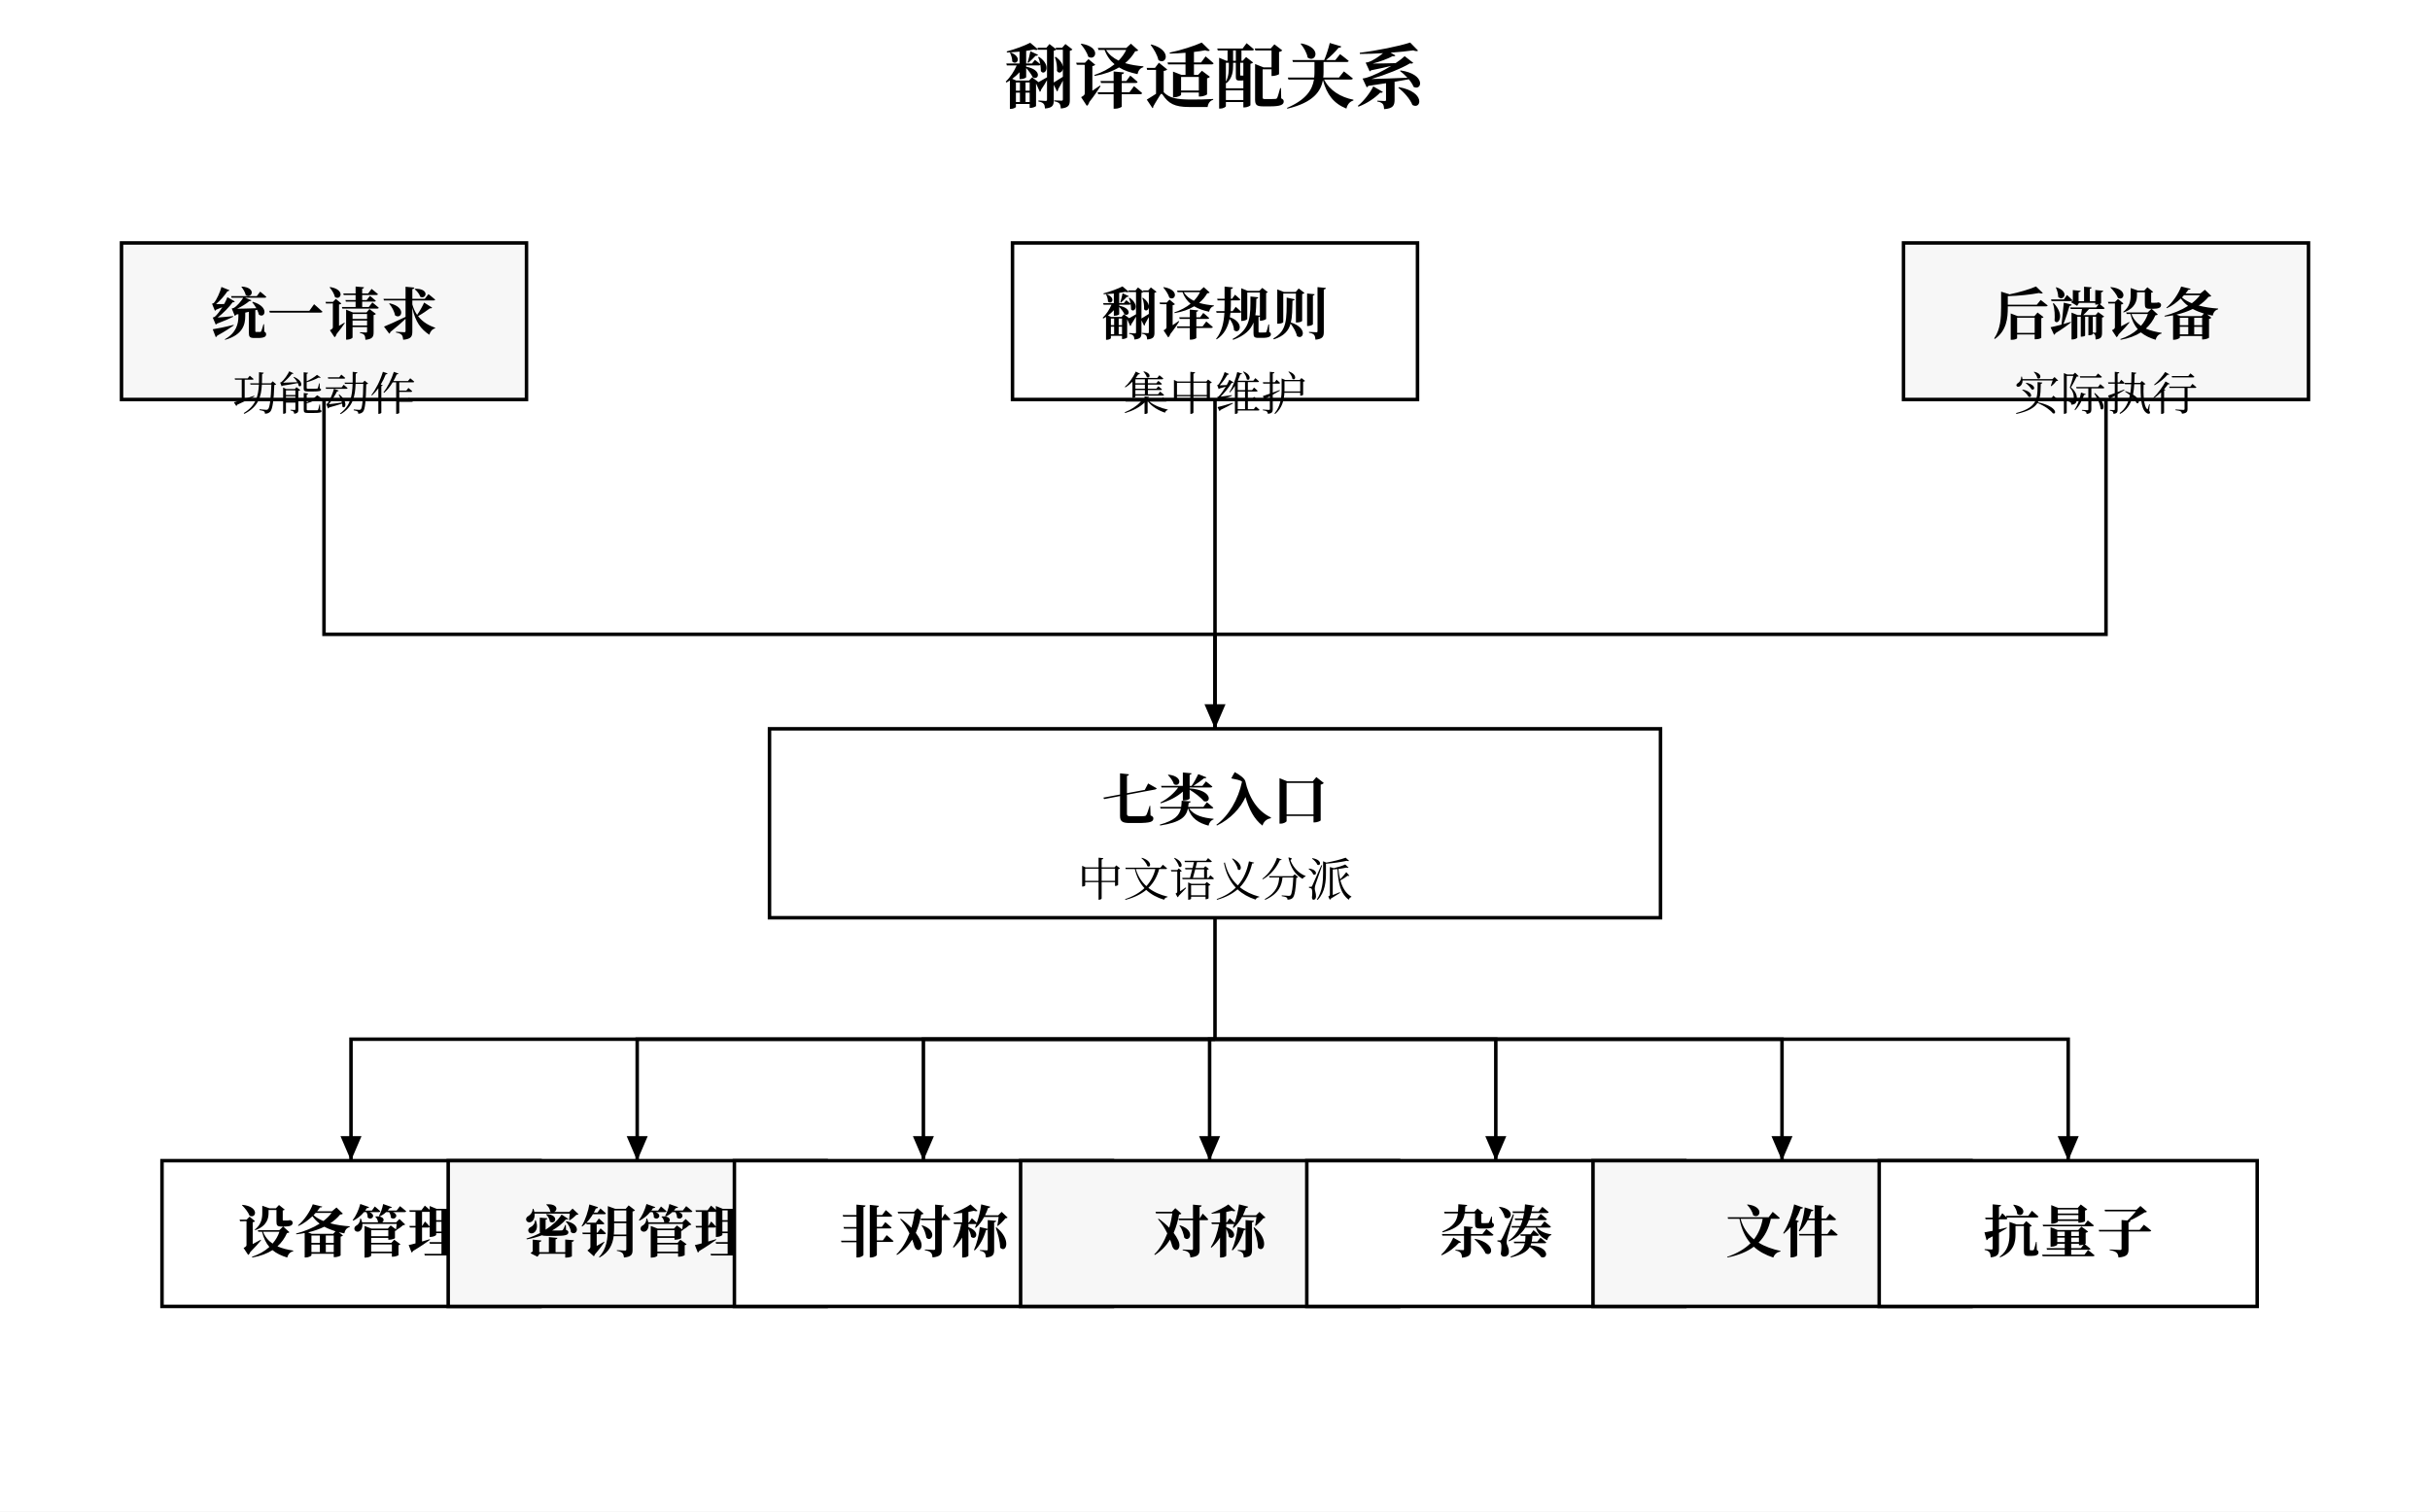
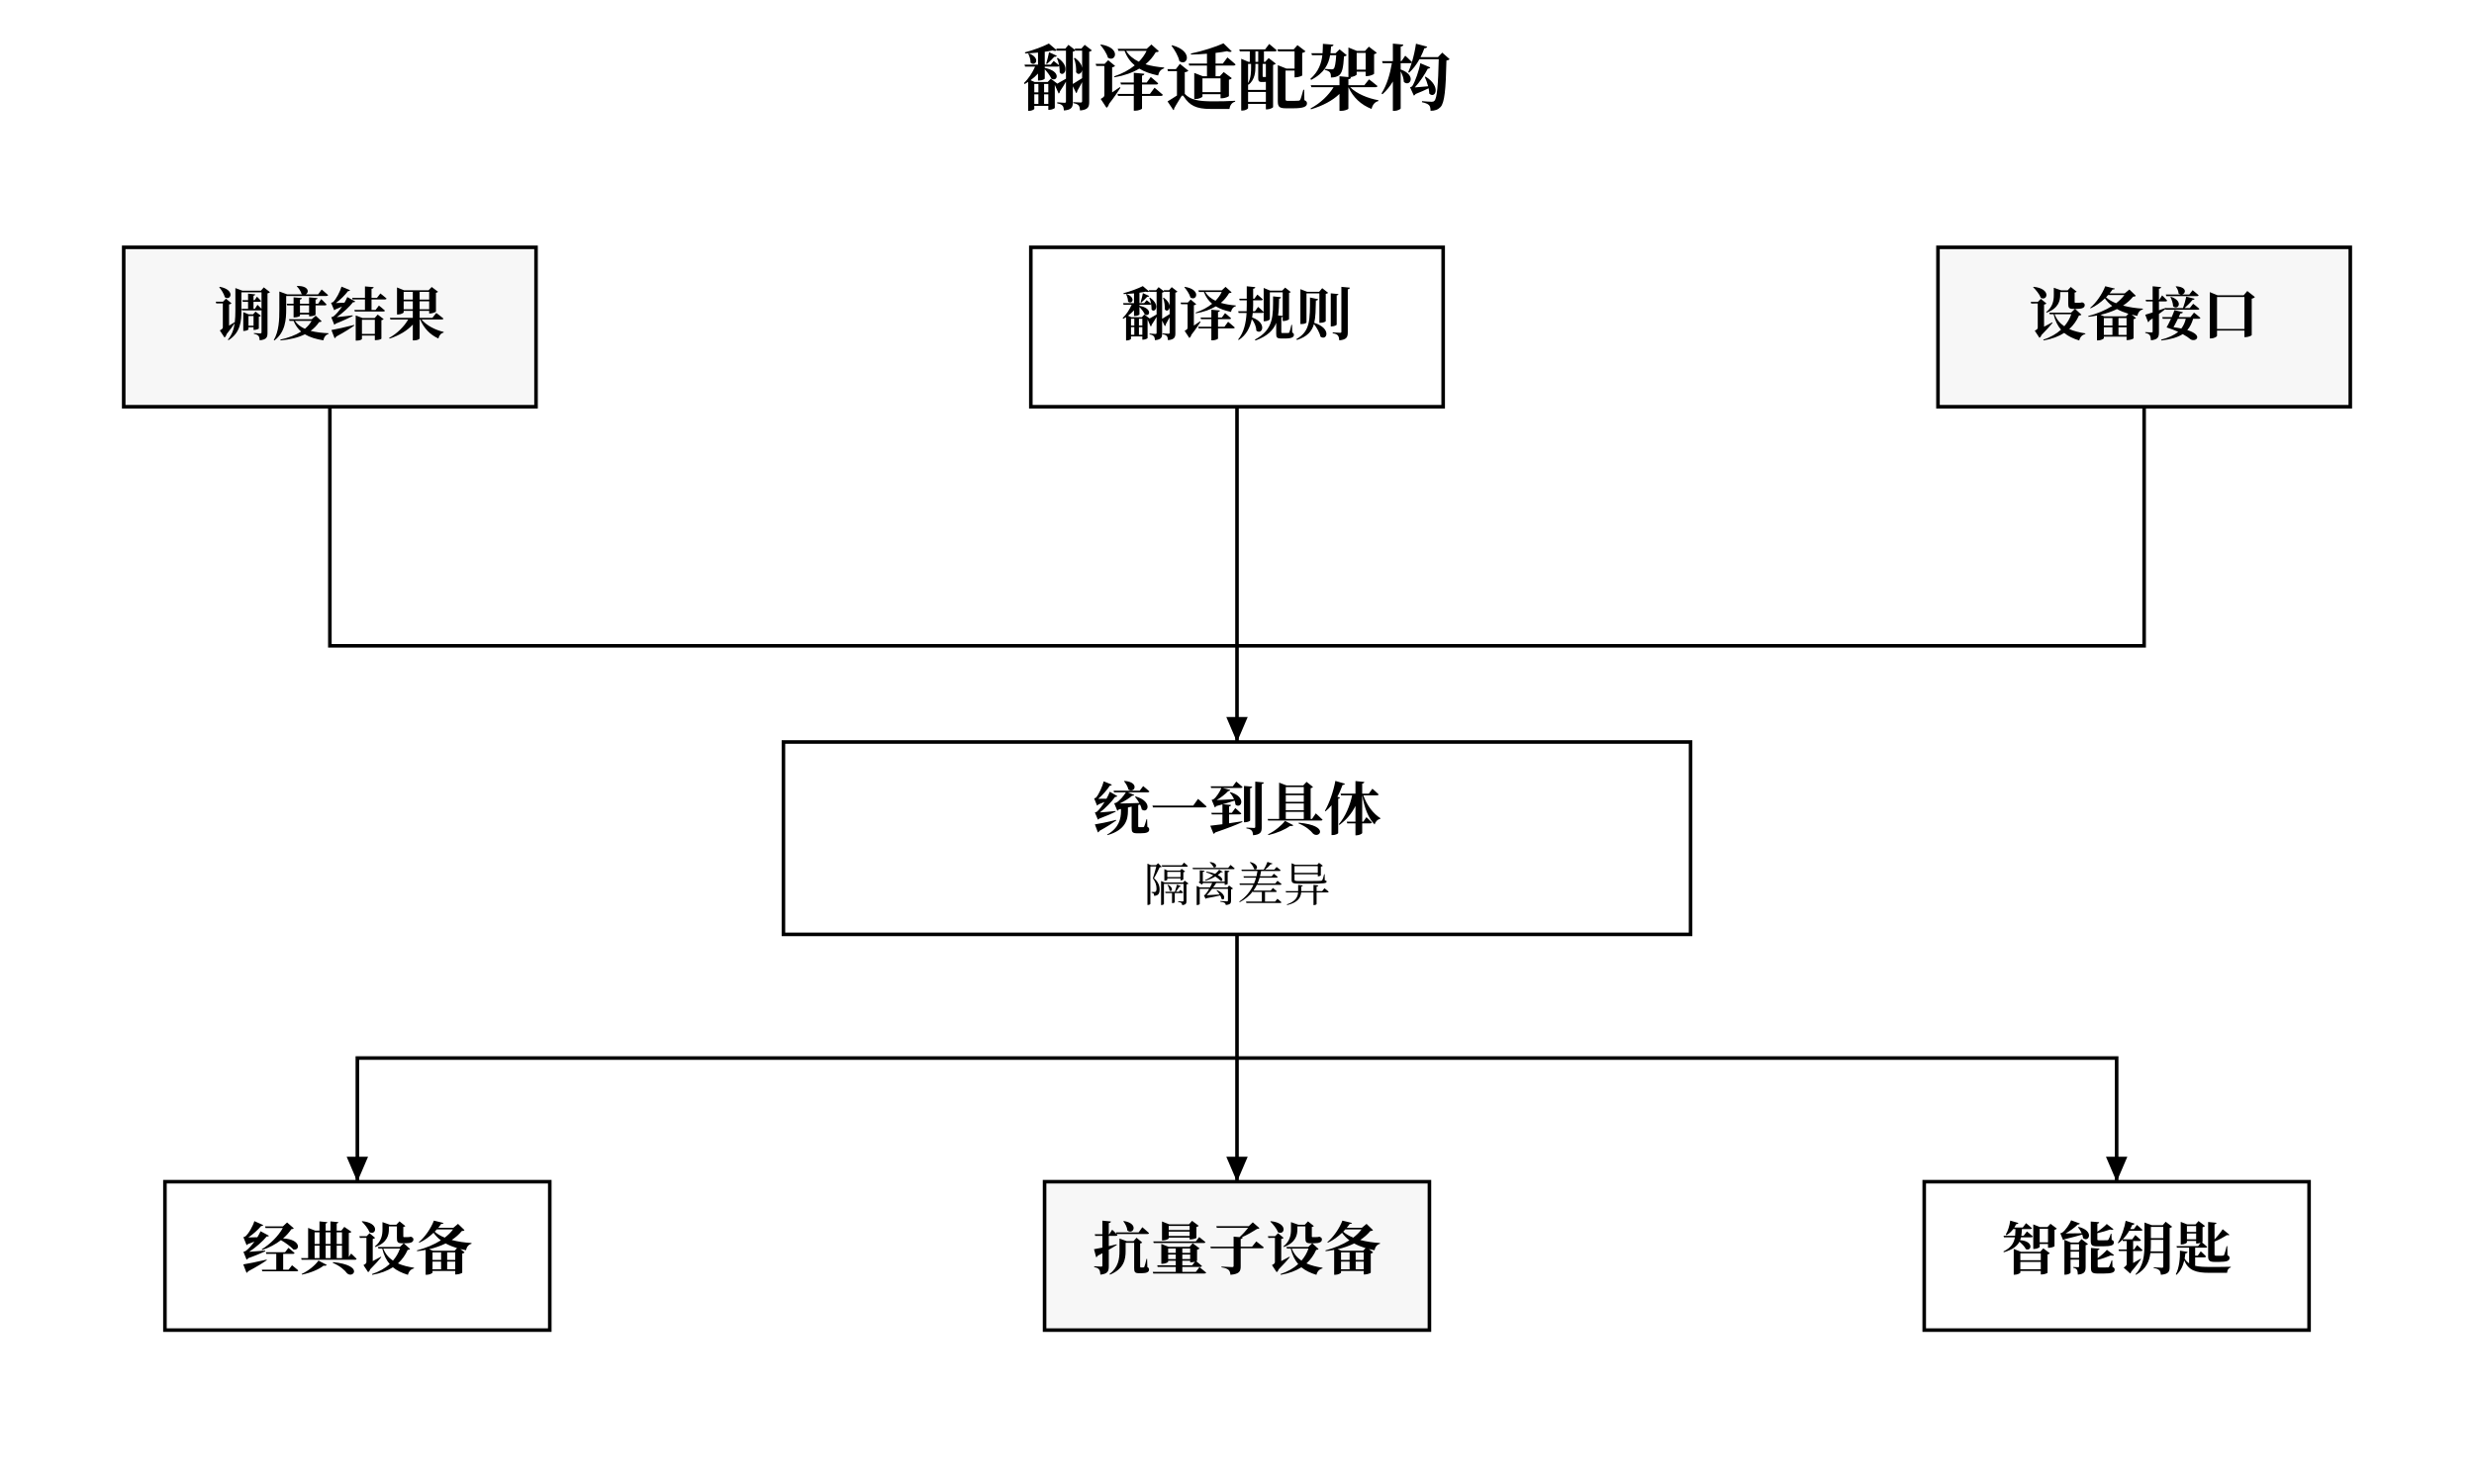
- <svg xmlns="http://www.w3.org/2000/svg" width="900" height="560" viewBox="0 0 900 560">
+ <svg xmlns="http://www.w3.org/2000/svg" width="900" height="540" viewBox="0 0 900 540">
  <defs>
    <marker id="arrow" markerWidth="8" markerHeight="8" refX="7" refY="3" orient="auto" markerUnits="strokeWidth">
      <path d="M0,0 L0,6 L7,3 z" fill="#000000" />
    </marker>
  </defs>
-   <rect x="0" y="0" width="900" height="560" fill="#ffffff" />
-   <text x="450.0" y="38" font-family="SimSun, Songti SC, Noto Serif CJK SC, Microsoft YaHei, Arial, sans-serif" font-size="26" font-weight="bold" text-anchor="middle" fill="#000000">翻译适配关系</text>
+   <rect x="0" y="0" width="900" height="540" fill="#ffffff" />
+   <text x="450.0" y="38" font-family="SimSun, Songti SC, Noto Serif CJK SC, Microsoft YaHei, Arial, sans-serif" font-size="26" font-weight="bold" text-anchor="middle" fill="#000000">翻译适配架构</text>
  <rect x="45" y="90" width="150" height="58" fill="#f7f7f7" stroke="#000000" stroke-width="1.3" />
-   <text x="120.0" y="124" font-family="SimSun, Songti SC, Noto Serif CJK SC, Microsoft YaHei, Arial, sans-serif" font-size="21" font-weight="bold" text-anchor="middle" fill="#000000">统一请求</text>
-   <text x="120.0" y="152" font-family="SimSun, Songti SC, Noto Serif CJK SC, Microsoft YaHei, Arial, sans-serif" font-size="17" font-weight="normal" text-anchor="middle" fill="#000000">功能动作</text>
+   <text x="120.0" y="122" font-family="SimSun, Songti SC, Noto Serif CJK SC, Microsoft YaHei, Arial, sans-serif" font-size="21" font-weight="bold" text-anchor="middle" fill="#000000">调度结果</text>
  <rect x="375" y="90" width="150" height="58" fill="#ffffff" stroke="#000000" stroke-width="1.3" />
-   <text x="450.0" y="124" font-family="SimSun, Songti SC, Noto Serif CJK SC, Microsoft YaHei, Arial, sans-serif" font-size="21" font-weight="bold" text-anchor="middle" fill="#000000">翻译规则</text>
-   <text x="450.0" y="152" font-family="SimSun, Songti SC, Noto Serif CJK SC, Microsoft YaHei, Arial, sans-serif" font-size="17" font-weight="normal" text-anchor="middle" fill="#000000">集中维护</text>
+   <text x="450.0" y="122" font-family="SimSun, Songti SC, Noto Serif CJK SC, Microsoft YaHei, Arial, sans-serif" font-size="21" font-weight="bold" text-anchor="middle" fill="#000000">翻译规则</text>
  <rect x="705" y="90" width="150" height="58" fill="#f7f7f7" stroke="#000000" stroke-width="1.3" />
-   <text x="780.0" y="124" font-family="SimSun, Songti SC, Noto Serif CJK SC, Microsoft YaHei, Arial, sans-serif" font-size="21" font-weight="bold" text-anchor="middle" fill="#000000">后端设备</text>
-   <text x="780.0" y="152" font-family="SimSun, Songti SC, Noto Serif CJK SC, Microsoft YaHei, Arial, sans-serif" font-size="17" font-weight="normal" text-anchor="middle" fill="#000000">实际执行</text>
+   <text x="780.0" y="122" font-family="SimSun, Songti SC, Noto Serif CJK SC, Microsoft YaHei, Arial, sans-serif" font-size="21" font-weight="bold" text-anchor="middle" fill="#000000">设备接口</text>
  <rect x="285" y="270" width="330" height="70" fill="#ffffff" stroke="#000000" stroke-width="1.3" />
-   <text x="450.0" y="304" font-family="SimSun, Songti SC, Noto Serif CJK SC, Microsoft YaHei, Arial, sans-serif" font-size="21" font-weight="bold" text-anchor="middle" fill="#000000">七类入口</text>
-   <text x="450.0" y="332" font-family="SimSun, Songti SC, Noto Serif CJK SC, Microsoft YaHei, Arial, sans-serif" font-size="17" font-weight="normal" text-anchor="middle" fill="#000000">中文语义分派</text>
-   <line x1="450.0" y1="235" x2="450.0" y2="270" stroke="#000000" stroke-width="1.3" />
+   <text x="450.0" y="302" font-family="SimSun, Songti SC, Noto Serif CJK SC, Microsoft YaHei, Arial, sans-serif" font-size="21" font-weight="bold" text-anchor="middle" fill="#000000">统一到具体</text>
+   <text x="450.0" y="328" font-family="SimSun, Songti SC, Noto Serif CJK SC, Microsoft YaHei, Arial, sans-serif" font-size="17" font-weight="normal" text-anchor="middle" fill="#000000">隔离差异</text>
  <polyline points="120.0,148 120.0,235 450.0,235" fill="none" stroke="#000000" stroke-width="1.3" />
  <polyline points="450.0,148 450.0,235 450.0,235" fill="none" stroke="#000000" stroke-width="1.3" />
  <polyline points="780.0,148 780.0,235 450.0,235" fill="none" stroke="#000000" stroke-width="1.3" />
  <line x1="450.0" y1="235" x2="450.0" y2="270" stroke="#000000" stroke-width="1.3" marker-end="url(#arrow)" />
  <line x1="450.0" y1="340" x2="450.0" y2="385" stroke="#000000" stroke-width="1.3" />
  <rect x="60" y="430" width="140" height="54" fill="#ffffff" stroke="#000000" stroke-width="1.3" />
-   <text x="130.0" y="464" font-family="SimSun, Songti SC, Noto Serif CJK SC, Microsoft YaHei, Arial, sans-serif" font-size="21" font-weight="bold" text-anchor="middle" fill="#000000">设备管理</text>
+   <text x="130.0" y="462" font-family="SimSun, Songti SC, Noto Serif CJK SC, Microsoft YaHei, Arial, sans-serif" font-size="21" font-weight="bold" text-anchor="middle" fill="#000000">经典设备</text>
  <polyline points="450.0,385 130.0,385 130.0,430" fill="none" stroke="#000000" stroke-width="1.3" marker-end="url(#arrow)" />
-   <rect x="166" y="430" width="140" height="54" fill="#f7f7f7" stroke="#000000" stroke-width="1.3" />
-   <text x="236.0" y="464" font-family="SimSun, Songti SC, Noto Serif CJK SC, Microsoft YaHei, Arial, sans-serif" font-size="21" font-weight="bold" text-anchor="middle" fill="#000000">密钥管理</text>
-   <polyline points="450.0,385 236.0,385 236.0,430" fill="none" stroke="#000000" stroke-width="1.3" marker-end="url(#arrow)" />
-   <rect x="272" y="430" width="140" height="54" fill="#ffffff" stroke="#000000" stroke-width="1.3" />
-   <text x="342.0" y="464" font-family="SimSun, Songti SC, Noto Serif CJK SC, Microsoft YaHei, Arial, sans-serif" font-size="21" font-weight="bold" text-anchor="middle" fill="#000000">非对称</text>
-   <polyline points="450.0,385 342.0,385 342.0,430" fill="none" stroke="#000000" stroke-width="1.3" marker-end="url(#arrow)" />
-   <rect x="378" y="430" width="140" height="54" fill="#f7f7f7" stroke="#000000" stroke-width="1.3" />
-   <text x="448.0" y="464" font-family="SimSun, Songti SC, Noto Serif CJK SC, Microsoft YaHei, Arial, sans-serif" font-size="21" font-weight="bold" text-anchor="middle" fill="#000000">对称</text>
-   <polyline points="450.0,385 448.0,385 448.0,430" fill="none" stroke="#000000" stroke-width="1.3" marker-end="url(#arrow)" />
-   <rect x="484" y="430" width="140" height="54" fill="#ffffff" stroke="#000000" stroke-width="1.3" />
-   <text x="554.0" y="464" font-family="SimSun, Songti SC, Noto Serif CJK SC, Microsoft YaHei, Arial, sans-serif" font-size="21" font-weight="bold" text-anchor="middle" fill="#000000">杂凑</text>
-   <polyline points="450.0,385 554.0,385 554.0,430" fill="none" stroke="#000000" stroke-width="1.3" marker-end="url(#arrow)" />
-   <rect x="590" y="430" width="140" height="54" fill="#f7f7f7" stroke="#000000" stroke-width="1.3" />
-   <text x="660.0" y="464" font-family="SimSun, Songti SC, Noto Serif CJK SC, Microsoft YaHei, Arial, sans-serif" font-size="21" font-weight="bold" text-anchor="middle" fill="#000000">文件</text>
-   <polyline points="450.0,385 660.0,385 660.0,430" fill="none" stroke="#000000" stroke-width="1.3" marker-end="url(#arrow)" />
-   <rect x="696" y="430" width="140" height="54" fill="#ffffff" stroke="#000000" stroke-width="1.3" />
-   <text x="766.0" y="464" font-family="SimSun, Songti SC, Noto Serif CJK SC, Microsoft YaHei, Arial, sans-serif" font-size="21" font-weight="bold" text-anchor="middle" fill="#000000">抗量子</text>
-   <polyline points="450.0,385 766.0,385 766.0,430" fill="none" stroke="#000000" stroke-width="1.3" marker-end="url(#arrow)" />
+   <rect x="380" y="430" width="140" height="54" fill="#f7f7f7" stroke="#000000" stroke-width="1.3" />
+   <text x="450.0" y="462" font-family="SimSun, Songti SC, Noto Serif CJK SC, Microsoft YaHei, Arial, sans-serif" font-size="21" font-weight="bold" text-anchor="middle" fill="#000000">抗量子设备</text>
+   <polyline points="450.0,385 450.0,385 450.0,430" fill="none" stroke="#000000" stroke-width="1.3" marker-end="url(#arrow)" />
+   <rect x="700" y="430" width="140" height="54" fill="#ffffff" stroke="#000000" stroke-width="1.3" />
+   <text x="770.0" y="462" font-family="SimSun, Songti SC, Noto Serif CJK SC, Microsoft YaHei, Arial, sans-serif" font-size="21" font-weight="bold" text-anchor="middle" fill="#000000">智能钥匙</text>
+   <polyline points="450.0,385 770.0,385 770.0,430" fill="none" stroke="#000000" stroke-width="1.3" marker-end="url(#arrow)" />
</svg>
